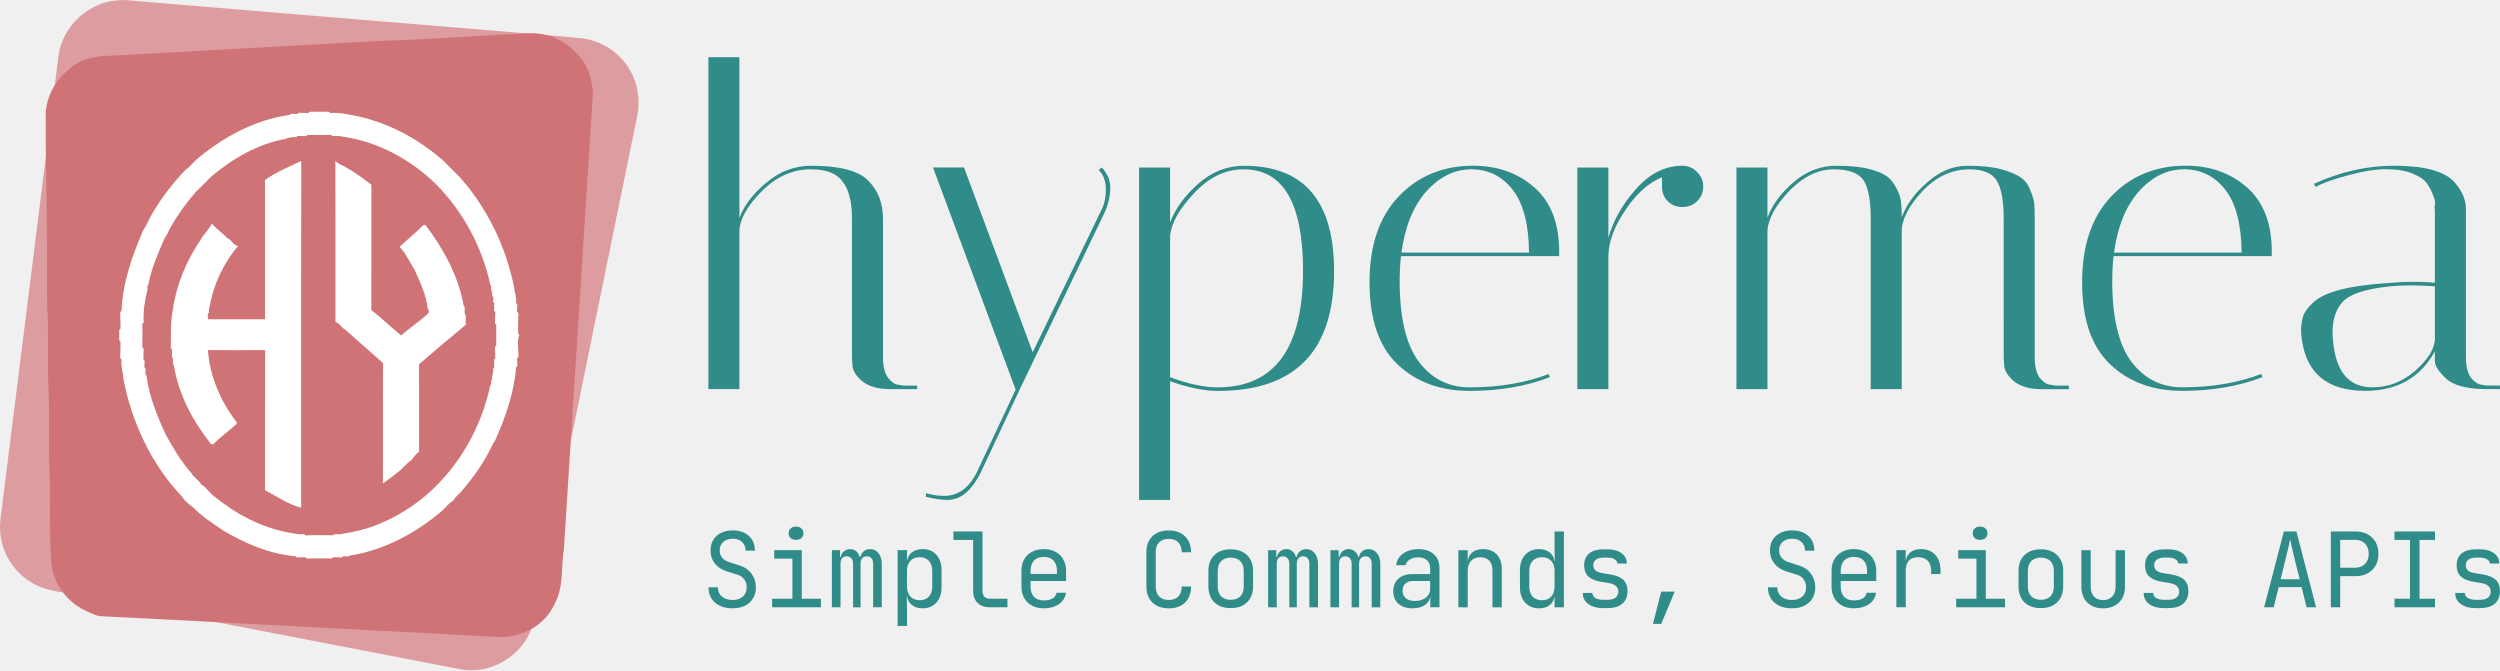
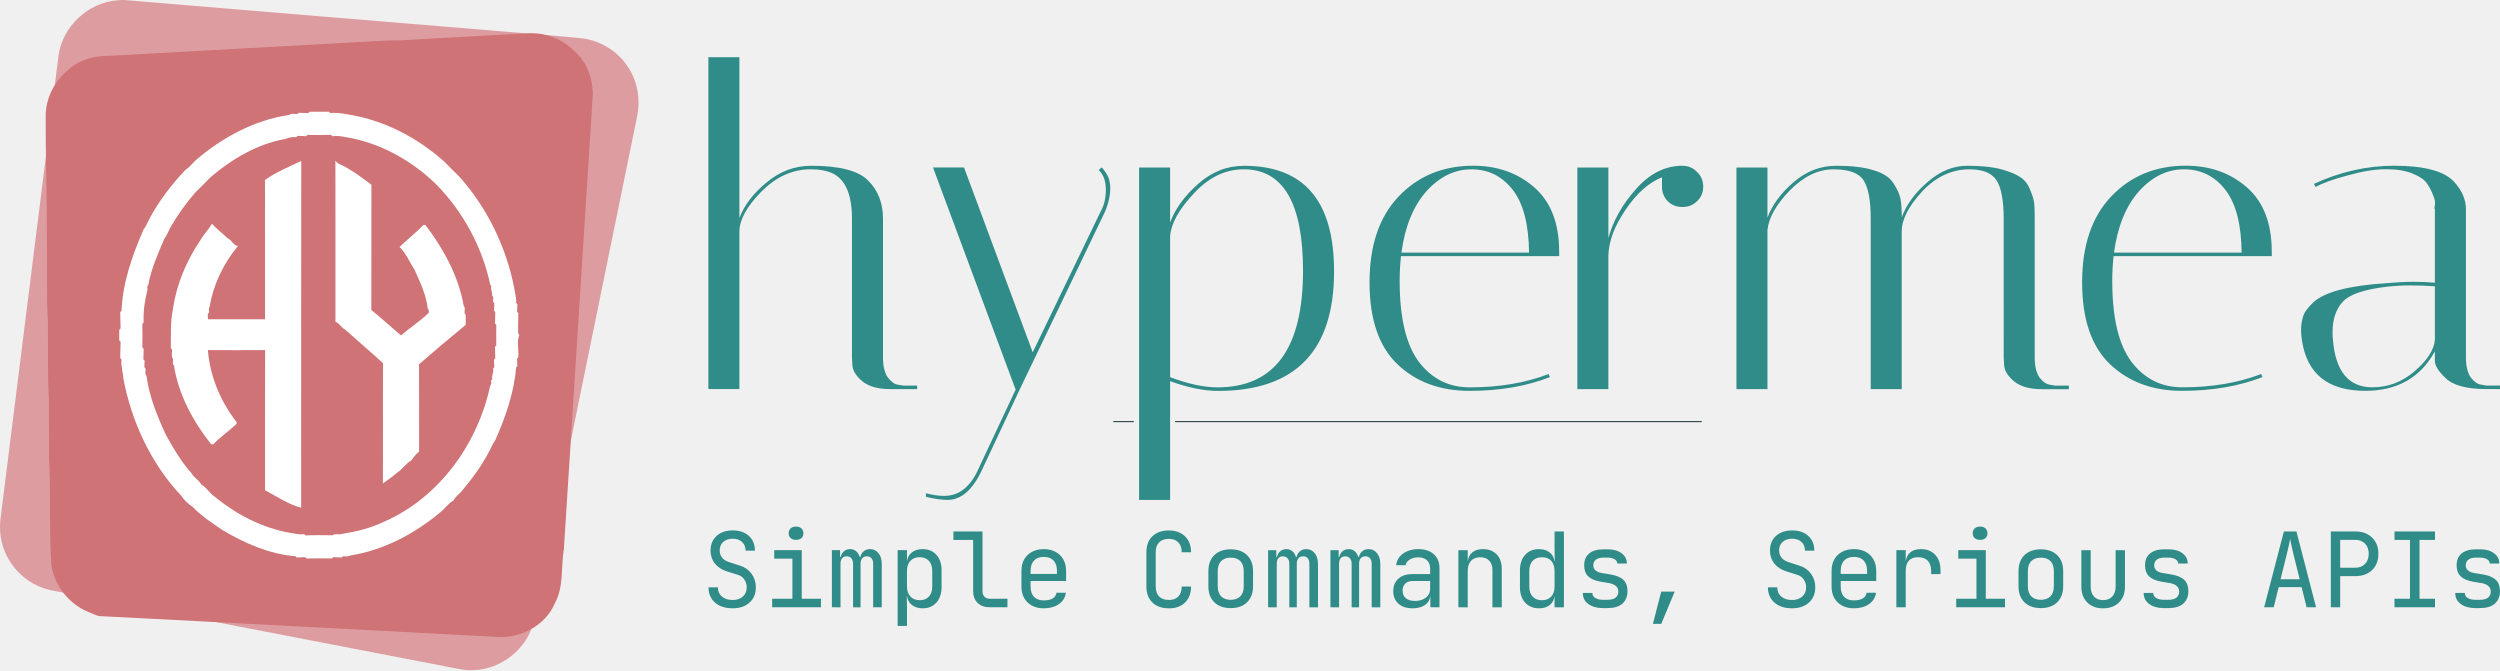
<svg xmlns="http://www.w3.org/2000/svg" width="127.375mm" height="34.149mm" viewBox="0 0 127.375 34.149" version="1.1" id="svg5" xml:space="preserve">
  <defs id="defs2">
    <rect x="185.749" y="246.069" width="384.902" height="116.811" id="rect1093" />
  </defs>
  <g id="layer1" transform="translate(-11.22464,-17.83493)">
-     <path d="m 191.295,257.078 q -0.494,0 -0.76,-0.217 -0.253,-0.217 -0.265,-0.434 l -0.012,-0.205 v -3.787 q 0,-0.953 -0.506,-1.218 -0.241,-0.121 -0.615,-0.121 -0.748,0 -1.351,0.615 -0.591,0.603 -0.591,1.085 v 4.281 h -0.844 v -9.032 h 0.844 v 4.378 q 0.193,-0.519 0.736,-0.965 0.543,-0.458 1.218,-0.458 1.17,0 1.556,0.41 0.398,0.398 0.398,1.037 v 3.775 q 0,0.35 0.133,0.543 0.145,0.181 0.277,0.193 l 0.145,0.024 h 0.374 v 0.097 z m 2.52,2.159 q -0.386,0.856 -0.953,0.856 -0.253,0 -0.591,-0.084 v -0.097 q 0.277,0.072 0.494,0.072 0.615,0 0.941,-0.748 l 1.013,-2.159 h -0.012 l -2.243,-6.03 h 0.844 l 1.869,5.029 1.845,-3.823 q 0.145,-0.253 0.145,-0.603 0,-0.35 -0.193,-0.531 l 0.072,-0.072 q 0.048,0.024 0.121,0.145 0.084,0.121 0.097,0.217 0.024,0.097 0.024,0.181 0,0.326 -0.145,0.663 l -2.315,4.824 z m 4.257,-8.188 h 0.844 v 1.495 q 0.205,-0.555 0.76,-1.049 0.555,-0.494 1.254,-0.494 2.448,0 2.448,2.87 0,3.256 -3.16,3.256 -0.567,0 -1.302,-0.265 v 3.232 h -0.844 z m 2.846,0.048 q -0.748,0 -1.351,0.651 -0.603,0.639 -0.651,1.158 v 3.847 q 0.736,0.277 1.29,0.277 2.327,0 2.327,-3.172 0,-2.762 -1.616,-2.762 z m 4.245,3.039 q 0,1.495 0.519,2.195 0.531,0.699 1.387,0.699 1.206,0 2.147,-0.362 l 0.036,0.084 q -0.965,0.374 -2.183,0.374 -1.206,0 -1.966,-0.724 -0.76,-0.724 -0.76,-2.231 0,-1.507 0.796,-2.34 0.796,-0.832 2.026,-0.832 0.989,0 1.664,0.591 0.675,0.591 0.675,1.749 0,0.06 0,0.121 h -4.305 q -0.036,0.326 -0.036,0.675 z m 3.521,-0.772 q -0.012,-1.158 -0.446,-1.712 -0.434,-0.555 -1.122,-0.555 -0.687,0 -1.23,0.603 -0.531,0.603 -0.675,1.664 z m 3.618,-1.797 v -0.253 q -0.543,0.217 -0.989,0.88 -0.446,0.651 -0.47,1.23 v 3.654 h -0.844 v -6.03 h 0.844 v 1.917 q 0.193,-0.699 0.736,-1.314 0.543,-0.627 1.23,-0.651 h 0.048 q 0.241,0 0.398,0.169 0.169,0.157 0.169,0.398 0,0.241 -0.169,0.398 -0.157,0.157 -0.398,0.157 -0.241,0 -0.398,-0.157 -0.157,-0.157 -0.157,-0.398 z m 9.298,0.868 q 0,-0.736 -0.193,-1.037 -0.193,-0.301 -0.736,-0.301 -0.724,0 -1.29,0.603 -0.555,0.603 -0.555,1.085 v 4.293 h -0.844 v -4.643 q 0,-0.736 -0.193,-1.037 -0.193,-0.301 -0.82,-0.301 -0.627,0 -1.194,0.579 -0.555,0.579 -0.603,1.073 v 4.329 h -0.844 v -6.03 h 0.844 v 1.363 q 0.193,-0.519 0.712,-0.965 0.519,-0.446 1.158,-0.446 0.639,0 1.013,0.121 0.386,0.109 0.543,0.35 0.157,0.241 0.193,0.422 0.036,0.181 0.036,0.506 0.193,-0.519 0.699,-0.953 0.506,-0.446 1.085,-0.446 0.579,0 0.929,0.097 0.35,0.097 0.519,0.217 0.181,0.121 0.265,0.35 0.097,0.229 0.109,0.374 0.012,0.145 0.012,0.41 v 3.775 q 0,0.35 0.133,0.543 0.145,0.181 0.289,0.193 l 0.133,0.024 h 0.374 v 0.097 h -0.736 q -0.494,0 -0.76,-0.217 -0.253,-0.217 -0.265,-0.434 l -0.012,-0.205 z m 2.955,1.7 q 0,1.495 0.519,2.195 0.531,0.699 1.387,0.699 1.206,0 2.147,-0.362 l 0.036,0.084 q -0.965,0.374 -2.183,0.374 -1.206,0 -1.966,-0.724 -0.76,-0.724 -0.76,-2.231 0,-1.507 0.796,-2.34 0.796,-0.832 2.026,-0.832 0.989,0 1.664,0.591 0.675,0.591 0.675,1.749 0,0.06 0,0.121 h -4.305 q -0.036,0.326 -0.036,0.675 z m 3.521,-0.772 q -0.012,-1.158 -0.446,-1.712 -0.434,-0.555 -1.122,-0.555 -0.687,0 -1.23,0.603 -0.531,0.603 -0.675,1.664 z m 6.657,3.714 q -0.82,0 -1.122,-0.314 -0.277,-0.265 -0.277,-0.458 v -0.253 q -0.591,1.073 -1.893,1.073 -1.519,0 -1.724,-1.375 -0.024,-0.145 -0.024,-0.289 0,-0.157 0.048,-0.338 0.048,-0.181 0.277,-0.398 0.458,-0.434 2.014,-0.531 0.386,-0.036 0.712,-0.036 0.326,0 0.591,0.024 v -2.002 q -0.024,-0.012 0,-0.109 0.024,-0.109 -0.048,-0.265 -0.06,-0.169 -0.169,-0.326 -0.109,-0.157 -0.386,-0.265 -0.277,-0.121 -0.724,-0.121 -0.446,0 -1.049,0.169 -0.591,0.157 -0.868,0.314 l -0.048,-0.084 q 1.073,-0.494 2.183,-0.494 1.242,0 1.64,0.446 0.314,0.35 0.314,0.736 v 4.04 q 0,0.35 0.133,0.543 0.145,0.181 0.289,0.193 l 0.133,0.024 h 0.374 v 0.097 z m -3.099,-0.048 q 0.639,0 1.146,-0.434 0.519,-0.446 0.555,-0.856 v -1.459 q -0.326,-0.024 -0.663,-0.024 -0.326,0 -0.651,0.036 -0.917,0.109 -1.194,0.41 -0.277,0.301 -0.277,0.832 0,0.097 0.012,0.217 0.109,1.278 1.073,1.278 z" id="text1091" style="font-size:12.059px;font-family:Italiana;-inkscape-font-specification:'Italiana, Normal';white-space:pre;fill:#308c88;stroke:#808080;stroke-width:0" transform="matrix(1.872234,0,0,1.872234,-301.5757,-443.6501)" aria-label="hypermea" />
-     <path d="m 48.55,48.828 q -0.561,0 -0.894,-0.291 -0.333,-0.291 -0.333,-0.778 h 0.476 q 0,0.291 0.206,0.471 0.206,0.175 0.545,0.175 0.328,0 0.524,-0.175 0.196,-0.18 0.196,-0.471 0,-0.228 -0.122,-0.397 -0.116,-0.175 -0.323,-0.238 l -0.572,-0.18 q -0.386,-0.122 -0.609,-0.402 -0.217,-0.28 -0.217,-0.651 0,-0.471 0.307,-0.751 0.312,-0.28 0.826,-0.28 0.513,0 0.82,0.28 0.307,0.28 0.307,0.751 h -0.476 q 0,-0.28 -0.18,-0.445 -0.175,-0.164 -0.471,-0.164 -0.302,0 -0.487,0.164 -0.18,0.164 -0.18,0.434 0,0.212 0.122,0.365 0.122,0.153 0.333,0.222 l 0.593,0.191 q 0.365,0.116 0.577,0.413 0.217,0.296 0.217,0.688 0,0.487 -0.323,0.778 -0.323,0.291 -0.863,0.291 z m 2.016,-0.053 v -0.434 h 1.032 v -2.043 h -0.926 v -0.434 h 1.402 v 2.477 h 0.979 v 0.434 z m 1.217,-3.434 q -0.175,0 -0.275,-0.09 -0.101,-0.09 -0.101,-0.243 0,-0.159 0.101,-0.249 0.101,-0.095 0.275,-0.095 0.175,0 0.275,0.095 0.101,0.09 0.101,0.249 0,0.153 -0.101,0.243 -0.101,0.09 -0.275,0.09 z m 1.826,3.434 v -2.91 h 0.418 v 0.349 h 0.032 q 0.037,-0.18 0.164,-0.291 0.132,-0.111 0.323,-0.111 0.175,0 0.302,0.111 0.127,0.106 0.18,0.291 h 0.032 q 0.037,-0.18 0.169,-0.291 0.132,-0.111 0.328,-0.111 0.265,0 0.429,0.212 0.164,0.206 0.164,0.54 v 2.212 h -0.439 v -2.217 q 0,-0.185 -0.085,-0.28 -0.079,-0.101 -0.233,-0.101 -0.153,0 -0.238,0.101 -0.085,0.095 -0.085,0.275 v 2.223 h -0.381 v -2.217 q 0,-0.185 -0.09,-0.28 -0.085,-0.101 -0.238,-0.101 -0.148,0 -0.233,0.101 -0.079,0.095 -0.079,0.275 v 2.223 z m 3.35,0.953 v -3.863 h 0.476 v 0.556 h 0.005 q 0.037,-0.286 0.249,-0.445 0.217,-0.164 0.545,-0.164 0.439,0 0.699,0.291 0.265,0.286 0.265,0.788 v 0.852 q 0,0.503 -0.265,0.794 -0.259,0.291 -0.699,0.291 -0.328,0 -0.54,-0.164 -0.212,-0.164 -0.254,-0.445 H 57.425 l 0.011,0.661 v 0.847 z m 1.117,-1.312 q 0.302,0 0.471,-0.18 0.175,-0.18 0.175,-0.519 v -0.794 q 0,-0.339 -0.175,-0.519 -0.169,-0.18 -0.471,-0.18 -0.291,0 -0.466,0.185 -0.175,0.185 -0.175,0.513 v 0.794 q 0,0.328 0.175,0.513 0.175,0.185 0.466,0.185 z m 3.577,0.36 q -0.386,0 -0.619,-0.222 -0.228,-0.228 -0.228,-0.598 V 45.346 h -1.005 v -0.434 h 1.482 v 3.043 q 0,0.18 0.101,0.286 0.101,0.101 0.27,0.101 h 0.9 v 0.434 z m 2.752,0.053 q -0.344,0 -0.603,-0.138 -0.254,-0.138 -0.397,-0.386 -0.138,-0.254 -0.138,-0.587 v -0.794 q 0,-0.339 0.138,-0.587 0.143,-0.249 0.397,-0.386 0.259,-0.138 0.603,-0.138 0.344,0 0.598,0.138 0.259,0.138 0.397,0.386 0.143,0.249 0.143,0.587 v 0.513 h -1.81 v 0.28 q 0,0.344 0.175,0.529 0.175,0.18 0.497,0.18 0.275,0 0.445,-0.095 0.169,-0.101 0.206,-0.296 h 0.476 q -0.048,0.365 -0.36,0.582 -0.307,0.212 -0.767,0.212 z m -0.672,-1.752 h 1.344 v -0.153 q 0,-0.344 -0.175,-0.529 -0.169,-0.185 -0.497,-0.185 -0.323,0 -0.497,0.185 -0.175,0.185 -0.175,0.529 z m 7.043,1.752 q -0.529,0 -0.836,-0.296 -0.307,-0.296 -0.307,-0.815 v -1.746 q 0,-0.519 0.307,-0.815 0.307,-0.296 0.836,-0.296 0.519,0 0.826,0.302 0.307,0.296 0.307,0.81 h -0.476 q 0,-0.328 -0.175,-0.503 -0.169,-0.18 -0.482,-0.18 -0.312,0 -0.492,0.175 -0.175,0.175 -0.175,0.503 v 1.752 q 0,0.328 0.175,0.508 0.18,0.175 0.492,0.175 0.312,0 0.482,-0.175 0.175,-0.18 0.175,-0.508 h 0.476 q 0,0.513 -0.307,0.815 -0.307,0.296 -0.826,0.296 z m 3.154,-0.011 q -0.529,0 -0.836,-0.296 -0.302,-0.302 -0.302,-0.815 v -0.773 q 0,-0.519 0.302,-0.815 0.307,-0.296 0.836,-0.296 0.529,0 0.831,0.296 0.307,0.296 0.307,0.81 v 0.778 q 0,0.513 -0.307,0.815 -0.302,0.296 -0.831,0.296 z m 0,-0.423 q 0.312,0 0.487,-0.175 0.175,-0.175 0.175,-0.513 v -0.773 q 0,-0.339 -0.175,-0.513 -0.175,-0.175 -0.487,-0.175 -0.307,0 -0.487,0.175 -0.175,0.175 -0.175,0.513 v 0.773 q 0,0.339 0.175,0.513 0.18,0.175 0.487,0.175 z m 1.905,0.381 v -2.91 h 0.418 v 0.349 h 0.032 q 0.037,-0.18 0.164,-0.291 0.132,-0.111 0.323,-0.111 0.175,0 0.302,0.111 0.127,0.106 0.18,0.291 h 0.032 q 0.037,-0.18 0.169,-0.291 0.132,-0.111 0.328,-0.111 0.265,0 0.429,0.212 0.164,0.206 0.164,0.54 v 2.212 h -0.439 v -2.217 q 0,-0.185 -0.085,-0.28 -0.079,-0.101 -0.233,-0.101 -0.153,0 -0.238,0.101 -0.085,0.095 -0.085,0.275 v 2.223 h -0.381 v -2.217 q 0,-0.185 -0.09,-0.28 -0.085,-0.101 -0.238,-0.101 -0.148,0 -0.233,0.101 -0.079,0.095 -0.079,0.275 v 2.223 z m 3.175,0 v -2.91 h 0.418 v 0.349 h 0.032 q 0.037,-0.18 0.164,-0.291 0.132,-0.111 0.323,-0.111 0.175,0 0.302,0.111 0.127,0.106 0.18,0.291 h 0.032 q 0.037,-0.18 0.169,-0.291 0.132,-0.111 0.328,-0.111 0.265,0 0.429,0.212 0.164,0.206 0.164,0.54 v 2.212 h -0.439 v -2.217 q 0,-0.185 -0.085,-0.28 -0.079,-0.101 -0.233,-0.101 -0.153,0 -0.238,0.101 -0.085,0.095 -0.085,0.275 v 2.223 h -0.381 v -2.217 q 0,-0.185 -0.09,-0.28 -0.085,-0.101 -0.238,-0.101 -0.148,0 -0.233,0.101 -0.079,0.095 -0.079,0.275 v 2.223 z m 4.191,0.053 q -0.46,0 -0.725,-0.233 -0.265,-0.238 -0.265,-0.64 0,-0.407 0.265,-0.64 0.265,-0.233 0.714,-0.233 h 0.9 v -0.291 q 0,-0.265 -0.164,-0.413 -0.159,-0.148 -0.445,-0.148 -0.254,0 -0.429,0.111 -0.175,0.111 -0.217,0.291 h -0.476 q 0.026,-0.243 0.175,-0.429 0.153,-0.185 0.397,-0.286 0.249,-0.106 0.55,-0.106 0.503,0 0.794,0.259 0.291,0.259 0.291,0.704 v 2 h -0.466 v -0.556 h -0.005 q -0.032,0.28 -0.275,0.445 -0.238,0.164 -0.619,0.164 z m 0.116,-0.376 q 0.339,0 0.556,-0.169 0.217,-0.169 0.217,-0.434 v -0.413 h -0.889 q -0.238,0 -0.376,0.132 -0.138,0.132 -0.138,0.36 0,0.243 0.164,0.386 0.169,0.138 0.466,0.138 z m 2.212,0.323 v -2.91 h 0.476 v 0.556 h 0.005 q 0.037,-0.291 0.238,-0.45 0.201,-0.159 0.534,-0.159 0.439,0 0.699,0.27 0.259,0.27 0.259,0.736 v 1.958 h -0.476 v -1.905 q 0,-0.312 -0.169,-0.476 -0.164,-0.169 -0.45,-0.169 -0.296,0 -0.471,0.18 -0.169,0.18 -0.169,0.519 v 1.852 z m 4.106,0.053 q -0.434,0 -0.704,-0.291 -0.265,-0.291 -0.265,-0.788 v -0.852 q 0,-0.503 0.265,-0.794 0.265,-0.291 0.704,-0.291 0.328,0 0.54,0.164 0.212,0.164 0.249,0.445 h 0.016 l -0.011,-0.661 v -0.847 h 0.476 v 3.863 h -0.476 v -0.556 h -0.005 q -0.037,0.286 -0.249,0.45 -0.212,0.159 -0.54,0.159 z m 0.159,-0.413 q 0.296,0 0.466,-0.185 0.169,-0.185 0.169,-0.513 v -0.794 q 0,-0.328 -0.169,-0.513 -0.169,-0.185 -0.466,-0.185 -0.302,0 -0.476,0.18 -0.175,0.18 -0.175,0.519 v 0.794 q 0,0.339 0.175,0.519 0.175,0.18 0.476,0.18 z m 3.096,0.402 q -0.45,0 -0.736,-0.206 -0.286,-0.206 -0.286,-0.566 h 0.487 q 0,0.164 0.153,0.259 0.159,0.09 0.392,0.09 h 0.222 q 0.28,0 0.418,-0.111 0.138,-0.116 0.138,-0.307 0,-0.185 -0.132,-0.291 -0.127,-0.111 -0.37,-0.148 l -0.392,-0.064 q -0.434,-0.074 -0.64,-0.275 -0.206,-0.201 -0.206,-0.556 0,-0.397 0.254,-0.609 0.259,-0.212 0.741,-0.212 h 0.201 q 0.445,0 0.709,0.201 0.27,0.196 0.27,0.524 h -0.487 q 0,-0.138 -0.138,-0.217 -0.132,-0.085 -0.365,-0.085 h -0.201 q -0.249,0 -0.386,0.106 -0.132,0.101 -0.132,0.291 0,0.318 0.45,0.392 l 0.392,0.064 q 0.471,0.074 0.683,0.275 0.217,0.201 0.217,0.582 0,0.402 -0.259,0.635 -0.254,0.228 -0.773,0.228 z m 2.551,0.804 0.423,-1.646 h 0.688 l -0.688,1.646 z m 7.086,-0.794 q -0.561,0 -0.894,-0.291 -0.333,-0.291 -0.333,-0.778 h 0.476 q 0,0.291 0.206,0.471 0.206,0.175 0.545,0.175 0.328,0 0.524,-0.175 0.196,-0.18 0.196,-0.471 0,-0.228 -0.122,-0.397 -0.116,-0.175 -0.323,-0.238 l -0.572,-0.18 q -0.386,-0.122 -0.609,-0.402 -0.217,-0.28 -0.217,-0.651 0,-0.471 0.307,-0.751 0.312,-0.28 0.826,-0.28 0.513,0 0.82,0.28 0.307,0.28 0.307,0.751 h -0.476 q 0,-0.28 -0.18,-0.445 -0.175,-0.164 -0.471,-0.164 -0.302,0 -0.487,0.164 -0.18,0.164 -0.18,0.434 0,0.212 0.122,0.365 0.122,0.153 0.333,0.222 l 0.593,0.191 q 0.365,0.116 0.577,0.413 0.217,0.296 0.217,0.688 0,0.487 -0.323,0.778 -0.323,0.291 -0.863,0.291 z m 3.154,0 q -0.344,0 -0.603,-0.138 -0.254,-0.138 -0.397,-0.386 -0.138,-0.254 -0.138,-0.587 v -0.794 q 0,-0.339 0.138,-0.587 0.143,-0.249 0.397,-0.386 0.259,-0.138 0.603,-0.138 0.344,0 0.598,0.138 0.259,0.138 0.397,0.386 0.143,0.249 0.143,0.587 v 0.513 h -1.81 v 0.28 q 0,0.344 0.175,0.529 0.175,0.18 0.497,0.18 0.275,0 0.445,-0.095 0.169,-0.101 0.206,-0.296 h 0.476 q -0.048,0.365 -0.36,0.582 -0.307,0.212 -0.767,0.212 z m -0.672,-1.752 h 1.344 v -0.153 q 0,-0.344 -0.175,-0.529 -0.169,-0.185 -0.497,-0.185 -0.323,0 -0.497,0.185 -0.175,0.185 -0.175,0.529 z m 2.836,1.699 v -2.91 h 0.476 v 0.556 h 0.005 q 0.037,-0.291 0.238,-0.45 0.201,-0.159 0.534,-0.159 0.455,0 0.725,0.291 0.27,0.286 0.27,0.778 v 0.201 h -0.476 v -0.159 q 0,-0.333 -0.169,-0.513 -0.169,-0.185 -0.492,-0.185 -0.635,0 -0.635,0.699 v 1.852 z m 3.048,0 v -0.434 h 1.032 v -2.043 h -0.926 v -0.434 h 1.402 v 2.477 h 0.979 v 0.434 z m 1.217,-3.434 q -0.175,0 -0.275,-0.09 -0.101,-0.09 -0.101,-0.243 0,-0.159 0.101,-0.249 0.101,-0.095 0.275,-0.095 0.175,0 0.275,0.095 0.101,0.09 0.101,0.249 0,0.153 -0.101,0.243 -0.101,0.09 -0.275,0.09 z m 3.096,3.477 q -0.529,0 -0.836,-0.296 -0.302,-0.302 -0.302,-0.815 v -0.773 q 0,-0.519 0.302,-0.815 0.307,-0.296 0.836,-0.296 0.529,0 0.831,0.296 0.307,0.296 0.307,0.81 v 0.778 q 0,0.513 -0.307,0.815 -0.302,0.296 -0.831,0.296 z m 0,-0.423 q 0.312,0 0.487,-0.175 0.175,-0.175 0.175,-0.513 v -0.773 q 0,-0.339 -0.175,-0.513 -0.175,-0.175 -0.487,-0.175 -0.307,0 -0.487,0.175 -0.175,0.175 -0.175,0.513 v 0.773 q 0,0.339 0.175,0.513 0.18,0.175 0.487,0.175 z m 3.17,0.434 q -0.503,0 -0.804,-0.296 -0.302,-0.302 -0.302,-0.815 v -1.852 h 0.476 v 1.852 q 0,0.328 0.169,0.513 0.169,0.18 0.46,0.18 0.296,0 0.466,-0.18 0.175,-0.185 0.175,-0.513 v -1.852 h 0.476 v 1.852 q 0,0.513 -0.307,0.815 -0.307,0.296 -0.81,0.296 z m 3.09,-0.011 q -0.45,0 -0.736,-0.206 -0.286,-0.206 -0.286,-0.566 h 0.487 q 0,0.164 0.153,0.259 0.159,0.09 0.392,0.09 h 0.222 q 0.28,0 0.418,-0.111 0.138,-0.116 0.138,-0.307 0,-0.185 -0.132,-0.291 -0.127,-0.111 -0.37,-0.148 l -0.392,-0.064 q -0.434,-0.074 -0.64,-0.275 -0.206,-0.201 -0.206,-0.556 0,-0.397 0.254,-0.609 0.259,-0.212 0.741,-0.212 h 0.201 q 0.445,0 0.709,0.201 0.27,0.196 0.27,0.524 h -0.487 q 0,-0.138 -0.138,-0.217 -0.132,-0.085 -0.365,-0.085 h -0.201 q -0.249,0 -0.386,0.106 -0.132,0.101 -0.132,0.291 0,0.318 0.45,0.392 l 0.392,0.064 q 0.471,0.074 0.683,0.275 0.217,0.201 0.217,0.582 0,0.402 -0.259,0.635 -0.254,0.228 -0.773,0.228 z m 5.117,-0.042 1.005,-3.863 h 0.64 l 1,3.863 h -0.482 l -0.254,-1.027 h -1.169 l -0.254,1.027 z m 0.836,-1.429 h 0.974 l -0.296,-1.191 q -0.085,-0.339 -0.132,-0.566 -0.048,-0.228 -0.058,-0.296 -0.011,0.069 -0.058,0.296 -0.048,0.228 -0.132,0.561 z m 2.561,1.429 v -3.863 h 1.244 q 0.54,0 0.857,0.312 0.323,0.307 0.323,0.826 0,0.519 -0.323,0.831 -0.318,0.307 -0.857,0.307 h -0.767 v 1.588 z m 0.476,-2.016 h 0.767 q 0.312,0 0.497,-0.191 0.191,-0.196 0.191,-0.519 0,-0.328 -0.191,-0.519 -0.185,-0.191 -0.497,-0.191 h -0.767 z m 2.768,2.016 v -0.434 h 0.788 V 45.346 h -0.788 v -0.434 h 2.064 V 45.346 h -0.788 v 2.995 h 0.788 v 0.434 z m 4.117,0.042 q -0.45,0 -0.736,-0.206 -0.286,-0.206 -0.286,-0.566 h 0.487 q 0,0.164 0.153,0.259 0.159,0.09 0.392,0.09 h 0.222 q 0.28,0 0.418,-0.111 0.138,-0.116 0.138,-0.307 0,-0.185 -0.132,-0.291 -0.127,-0.111 -0.37,-0.148 l -0.392,-0.064 q -0.434,-0.074 -0.64,-0.275 -0.206,-0.201 -0.206,-0.556 0,-0.397 0.254,-0.609 0.259,-0.212 0.741,-0.212 h 0.201 q 0.445,0 0.709,0.201 0.27,0.196 0.27,0.524 h -0.487 q 0,-0.138 -0.138,-0.217 -0.132,-0.085 -0.365,-0.085 h -0.201 q -0.249,0 -0.386,0.106 -0.132,0.101 -0.132,0.291 0,0.318 0.45,0.392 l 0.392,0.064 q 0.471,0.074 0.683,0.275 0.217,0.201 0.217,0.582 0,0.402 -0.259,0.635 -0.254,0.228 -0.773,0.228 z" id="text419" style="font-size:5.292px;font-family:'JetBrains Mono';-inkscape-font-specification:'JetBrains Mono, Normal';fill:#308c88;stroke:#808080;stroke-width:0" aria-label="Simple Commands, Serious APIs" />
+     <path d="m 48.55,48.828 q -0.561,0 -0.894,-0.291 -0.333,-0.291 -0.333,-0.778 h 0.476 q 0,0.291 0.206,0.471 0.206,0.175 0.545,0.175 0.328,0 0.524,-0.175 0.196,-0.18 0.196,-0.471 0,-0.228 -0.122,-0.397 -0.116,-0.175 -0.323,-0.238 l -0.572,-0.18 q -0.386,-0.122 -0.609,-0.402 -0.217,-0.28 -0.217,-0.651 0,-0.471 0.307,-0.751 0.312,-0.28 0.826,-0.28 0.513,0 0.82,0.28 0.307,0.28 0.307,0.751 h -0.476 q 0,-0.28 -0.18,-0.445 -0.175,-0.164 -0.471,-0.164 -0.302,0 -0.487,0.164 -0.18,0.164 -0.18,0.434 0,0.212 0.122,0.365 0.122,0.153 0.333,0.222 l 0.593,0.191 q 0.365,0.116 0.577,0.413 0.217,0.296 0.217,0.688 0,0.487 -0.323,0.778 -0.323,0.291 -0.863,0.291 z m 2.016,-0.053 v -0.434 h 1.032 v -2.043 h -0.926 v -0.434 h 1.402 v 2.477 h 0.979 v 0.434 z m 1.217,-3.434 q -0.175,0 -0.275,-0.09 -0.101,-0.09 -0.101,-0.243 0,-0.159 0.101,-0.249 0.101,-0.095 0.275,-0.095 0.175,0 0.275,0.095 0.101,0.09 0.101,0.249 0,0.153 -0.101,0.243 -0.101,0.09 -0.275,0.09 z m 1.826,3.434 v -2.91 h 0.418 v 0.349 h 0.032 q 0.037,-0.18 0.164,-0.291 0.132,-0.111 0.323,-0.111 0.175,0 0.302,0.111 0.127,0.106 0.18,0.291 h 0.032 q 0.037,-0.18 0.169,-0.291 0.132,-0.111 0.328,-0.111 0.265,0 0.429,0.212 0.164,0.206 0.164,0.54 v 2.212 h -0.439 v -2.217 q 0,-0.185 -0.085,-0.28 -0.079,-0.101 -0.233,-0.101 -0.153,0 -0.238,0.101 -0.085,0.095 -0.085,0.275 v 2.223 h -0.381 v -2.217 q 0,-0.185 -0.09,-0.28 -0.085,-0.101 -0.238,-0.101 -0.148,0 -0.233,0.101 -0.079,0.095 -0.079,0.275 v 2.223 z m 3.35,0.953 v -3.863 h 0.476 v 0.556 h 0.005 q 0.037,-0.286 0.249,-0.445 0.217,-0.164 0.545,-0.164 0.439,0 0.699,0.291 0.265,0.286 0.265,0.788 v 0.852 q 0,0.503 -0.265,0.794 -0.259,0.291 -0.699,0.291 -0.328,0 -0.54,-0.164 -0.212,-0.164 -0.254,-0.445 H 57.425 l 0.011,0.661 v 0.847 z m 1.117,-1.312 q 0.302,0 0.471,-0.18 0.175,-0.18 0.175,-0.519 v -0.794 q 0,-0.339 -0.175,-0.519 -0.169,-0.18 -0.471,-0.18 -0.291,0 -0.466,0.185 -0.175,0.185 -0.175,0.513 v 0.794 q 0,0.328 0.175,0.513 0.175,0.185 0.466,0.185 z m 3.577,0.36 q -0.386,0 -0.619,-0.222 -0.228,-0.228 -0.228,-0.598 V 45.346 h -1.005 v -0.434 h 1.482 v 3.043 q 0,0.18 0.101,0.286 0.101,0.101 0.27,0.101 h 0.9 v 0.434 z m 2.752,0.053 q -0.344,0 -0.603,-0.138 -0.254,-0.138 -0.397,-0.386 -0.138,-0.254 -0.138,-0.587 v -0.794 q 0,-0.339 0.138,-0.587 0.143,-0.249 0.397,-0.386 0.259,-0.138 0.603,-0.138 0.344,0 0.598,0.138 0.259,0.138 0.397,0.386 0.143,0.249 0.143,0.587 v 0.513 h -1.81 v 0.28 q 0,0.344 0.175,0.529 0.175,0.18 0.497,0.18 0.275,0 0.445,-0.095 0.169,-0.101 0.206,-0.296 h 0.476 q -0.048,0.365 -0.36,0.582 -0.307,0.212 -0.767,0.212 z m -0.672,-1.752 h 1.344 v -0.153 q 0,-0.344 -0.175,-0.529 -0.169,-0.185 -0.497,-0.185 -0.323,0 -0.497,0.185 -0.175,0.185 -0.175,0.529 z m 7.043,1.752 q -0.529,0 -0.836,-0.296 -0.307,-0.296 -0.307,-0.815 v -1.746 q 0,-0.519 0.307,-0.815 0.307,-0.296 0.836,-0.296 0.519,0 0.826,0.302 0.307,0.296 0.307,0.81 h -0.476 q 0,-0.328 -0.175,-0.503 -0.169,-0.18 -0.482,-0.18 -0.312,0 -0.492,0.175 -0.175,0.175 -0.175,0.503 v 1.752 q 0,0.328 0.175,0.508 0.18,0.175 0.492,0.175 0.312,0 0.482,-0.175 0.175,-0.18 0.175,-0.508 h 0.476 q 0,0.513 -0.307,0.815 -0.307,0.296 -0.826,0.296 z m 3.154,-0.011 q -0.529,0 -0.836,-0.296 -0.302,-0.302 -0.302,-0.815 v -0.773 q 0,-0.519 0.302,-0.815 0.307,-0.296 0.836,-0.296 0.529,0 0.831,0.296 0.307,0.296 0.307,0.81 v 0.778 q 0,0.513 -0.307,0.815 -0.302,0.296 -0.831,0.296 z m 0,-0.423 q 0.312,0 0.487,-0.175 0.175,-0.175 0.175,-0.513 v -0.773 q 0,-0.339 -0.175,-0.513 -0.175,-0.175 -0.487,-0.175 -0.307,0 -0.487,0.175 -0.175,0.175 -0.175,0.513 v 0.773 q 0,0.339 0.175,0.513 0.18,0.175 0.487,0.175 z m 1.905,0.381 v -2.91 h 0.418 v 0.349 h 0.032 q 0.037,-0.18 0.164,-0.291 0.132,-0.111 0.323,-0.111 0.175,0 0.302,0.111 0.127,0.106 0.18,0.291 h 0.032 q 0.037,-0.18 0.169,-0.291 0.132,-0.111 0.328,-0.111 0.265,0 0.429,0.212 0.164,0.206 0.164,0.54 v 2.212 h -0.439 v -2.217 q 0,-0.185 -0.085,-0.28 -0.079,-0.101 -0.233,-0.101 -0.153,0 -0.238,0.101 -0.085,0.095 -0.085,0.275 v 2.223 h -0.381 v -2.217 q 0,-0.185 -0.09,-0.28 -0.085,-0.101 -0.238,-0.101 -0.148,0 -0.233,0.101 -0.079,0.095 -0.079,0.275 v 2.223 z m 3.175,0 v -2.91 h 0.418 v 0.349 h 0.032 q 0.037,-0.18 0.164,-0.291 0.132,-0.111 0.323,-0.111 0.175,0 0.302,0.111 0.127,0.106 0.18,0.291 h 0.032 q 0.037,-0.18 0.169,-0.291 0.132,-0.111 0.328,-0.111 0.265,0 0.429,0.212 0.164,0.206 0.164,0.54 v 2.212 h -0.439 v -2.217 q 0,-0.185 -0.085,-0.28 -0.079,-0.101 -0.233,-0.101 -0.153,0 -0.238,0.101 -0.085,0.095 -0.085,0.275 v 2.223 h -0.381 v -2.217 q 0,-0.185 -0.09,-0.28 -0.085,-0.101 -0.238,-0.101 -0.148,0 -0.233,0.101 -0.079,0.095 -0.079,0.275 v 2.223 z m 4.191,0.053 q -0.46,0 -0.725,-0.233 -0.265,-0.238 -0.265,-0.64 0,-0.407 0.265,-0.64 0.265,-0.233 0.714,-0.233 h 0.9 v -0.291 q 0,-0.265 -0.164,-0.413 -0.159,-0.148 -0.445,-0.148 -0.254,0 -0.429,0.111 -0.175,0.111 -0.217,0.291 h -0.476 q 0.026,-0.243 0.175,-0.429 0.153,-0.185 0.397,-0.286 0.249,-0.106 0.55,-0.106 0.503,0 0.794,0.259 0.291,0.259 0.291,0.704 v 2 h -0.466 v -0.556 h -0.005 q -0.032,0.28 -0.275,0.445 -0.238,0.164 -0.619,0.164 z m 0.116,-0.376 q 0.339,0 0.556,-0.169 0.217,-0.169 0.217,-0.434 v -0.413 h -0.889 q -0.238,0 -0.376,0.132 -0.138,0.132 -0.138,0.36 0,0.243 0.164,0.386 0.169,0.138 0.466,0.138 z m 2.212,0.323 v -2.91 h 0.476 v 0.556 h 0.005 q 0.037,-0.291 0.238,-0.45 0.201,-0.159 0.534,-0.159 0.439,0 0.699,0.27 0.259,0.27 0.259,0.736 v 1.958 h -0.476 v -1.905 q 0,-0.312 -0.169,-0.476 -0.164,-0.169 -0.45,-0.169 -0.296,0 -0.471,0.18 -0.169,0.18 -0.169,0.519 v 1.852 z m 4.106,0.053 q -0.434,0 -0.704,-0.291 -0.265,-0.291 -0.265,-0.788 v -0.852 q 0,-0.503 0.265,-0.794 0.265,-0.291 0.704,-0.291 0.328,0 0.54,0.164 0.212,0.164 0.249,0.445 h 0.016 l -0.011,-0.661 v -0.847 h 0.476 v 3.863 h -0.476 v -0.556 h -0.005 q -0.037,0.286 -0.249,0.45 -0.212,0.159 -0.54,0.159 z m 0.159,-0.413 q 0.296,0 0.466,-0.185 0.169,-0.185 0.169,-0.513 v -0.794 q 0,-0.328 -0.169,-0.513 -0.169,-0.185 -0.466,-0.185 -0.302,0 -0.476,0.18 -0.175,0.18 -0.175,0.519 v 0.794 q 0,0.339 0.175,0.519 0.175,0.18 0.476,0.18 z m 3.096,0.402 q -0.45,0 -0.736,-0.206 -0.286,-0.206 -0.286,-0.566 h 0.487 q 0,0.164 0.153,0.259 0.159,0.09 0.392,0.09 h 0.222 q 0.28,0 0.418,-0.111 0.138,-0.116 0.138,-0.307 0,-0.185 -0.132,-0.291 -0.127,-0.111 -0.37,-0.148 l -0.392,-0.064 q -0.434,-0.074 -0.64,-0.275 -0.206,-0.201 -0.206,-0.556 0,-0.397 0.254,-0.609 0.259,-0.212 0.741,-0.212 h 0.201 q 0.445,0 0.709,0.201 0.27,0.196 0.27,0.524 h -0.487 q 0,-0.138 -0.138,-0.217 -0.132,-0.085 -0.365,-0.085 h -0.201 q -0.249,0 -0.386,0.106 -0.132,0.101 -0.132,0.291 0,0.318 0.45,0.392 l 0.392,0.064 q 0.471,0.074 0.683,0.275 0.217,0.201 0.217,0.582 0,0.402 -0.259,0.635 -0.254,0.228 -0.773,0.228 z m 2.551,0.804 0.423,-1.646 h 0.688 l -0.688,1.646 z m 7.086,-0.794 q -0.561,0 -0.894,-0.291 -0.333,-0.291 -0.333,-0.778 h 0.476 q 0,0.291 0.206,0.471 0.206,0.175 0.545,0.175 0.328,0 0.524,-0.175 0.196,-0.18 0.196,-0.471 0,-0.228 -0.122,-0.397 -0.116,-0.175 -0.323,-0.238 l -0.572,-0.18 q -0.386,-0.122 -0.609,-0.402 -0.217,-0.28 -0.217,-0.651 0,-0.471 0.307,-0.751 0.312,-0.28 0.826,-0.28 0.513,0 0.82,0.28 0.307,0.28 0.307,0.751 h -0.476 q 0,-0.28 -0.18,-0.445 -0.175,-0.164 -0.471,-0.164 -0.302,0 -0.487,0.164 -0.18,0.164 -0.18,0.434 0,0.212 0.122,0.365 0.122,0.153 0.333,0.222 l 0.593,0.191 q 0.365,0.116 0.577,0.413 0.217,0.296 0.217,0.688 0,0.487 -0.323,0.778 -0.323,0.291 -0.863,0.291 z m 3.154,0 q -0.344,0 -0.603,-0.138 -0.254,-0.138 -0.397,-0.386 -0.138,-0.254 -0.138,-0.587 v -0.794 q 0,-0.339 0.138,-0.587 0.143,-0.249 0.397,-0.386 0.259,-0.138 0.603,-0.138 0.344,0 0.598,0.138 0.259,0.138 0.397,0.386 0.143,0.249 0.143,0.587 v 0.513 h -1.81 v 0.28 q 0,0.344 0.175,0.529 0.175,0.18 0.497,0.18 0.275,0 0.445,-0.095 0.169,-0.101 0.206,-0.296 h 0.476 q -0.048,0.365 -0.36,0.582 -0.307,0.212 -0.767,0.212 z m -0.672,-1.752 h 1.344 v -0.153 q 0,-0.344 -0.175,-0.529 -0.169,-0.185 -0.497,-0.185 -0.323,0 -0.497,0.185 -0.175,0.185 -0.175,0.529 z m 2.836,1.699 v -2.91 h 0.476 v 0.556 h 0.005 q 0.037,-0.291 0.238,-0.45 0.201,-0.159 0.534,-0.159 0.455,0 0.725,0.291 0.27,0.286 0.27,0.778 v 0.201 h -0.476 v -0.159 q 0,-0.333 -0.169,-0.513 -0.169,-0.185 -0.492,-0.185 -0.635,0 -0.635,0.699 v 1.852 z m 3.048,0 v -0.434 h 1.032 v -2.043 h -0.926 v -0.434 h 1.402 v 2.477 h 0.979 v 0.434 z m 1.217,-3.434 q -0.175,0 -0.275,-0.09 -0.101,-0.09 -0.101,-0.243 0,-0.159 0.101,-0.249 0.101,-0.095 0.275,-0.095 0.175,0 0.275,0.095 0.101,0.09 0.101,0.249 0,0.153 -0.101,0.243 -0.101,0.09 -0.275,0.09 z m 3.096,3.477 q -0.529,0 -0.836,-0.296 -0.302,-0.302 -0.302,-0.815 v -0.773 q 0,-0.519 0.302,-0.815 0.307,-0.296 0.836,-0.296 0.529,0 0.831,0.296 0.307,0.296 0.307,0.81 v 0.778 q 0,0.513 -0.307,0.815 -0.302,0.296 -0.831,0.296 z m 0,-0.423 q 0.312,0 0.487,-0.175 0.175,-0.175 0.175,-0.513 v -0.773 q 0,-0.339 -0.175,-0.513 -0.175,-0.175 -0.487,-0.175 -0.307,0 -0.487,0.175 -0.175,0.175 -0.175,0.513 v 0.773 q 0,0.339 0.175,0.513 0.18,0.175 0.487,0.175 z m 3.17,0.434 q -0.503,0 -0.804,-0.296 -0.302,-0.302 -0.302,-0.815 v -1.852 h 0.476 v 1.852 q 0,0.328 0.169,0.513 0.169,0.18 0.46,0.18 0.296,0 0.466,-0.18 0.175,-0.185 0.175,-0.513 v -1.852 h 0.476 v 1.852 q 0,0.513 -0.307,0.815 -0.307,0.296 -0.81,0.296 z m 3.09,-0.011 q -0.45,0 -0.736,-0.206 -0.286,-0.206 -0.286,-0.566 h 0.487 q 0,0.164 0.153,0.259 0.159,0.09 0.392,0.09 h 0.222 q 0.28,0 0.418,-0.111 0.138,-0.116 0.138,-0.307 0,-0.185 -0.132,-0.291 -0.127,-0.111 -0.37,-0.148 l -0.392,-0.064 q -0.434,-0.074 -0.64,-0.275 -0.206,-0.201 -0.206,-0.556 0,-0.397 0.254,-0.609 0.259,-0.212 0.741,-0.212 h 0.201 q 0.445,0 0.709,0.201 0.27,0.196 0.27,0.524 h -0.487 q 0,-0.138 -0.138,-0.217 -0.132,-0.085 -0.365,-0.085 h -0.201 q -0.249,0 -0.386,0.106 -0.132,0.101 -0.132,0.291 0,0.318 0.45,0.392 l 0.392,0.064 q 0.471,0.074 0.683,0.275 0.217,0.201 0.217,0.582 0,0.402 -0.259,0.635 -0.254,0.228 -0.773,0.228 z m 5.117,-0.042 1.005,-3.863 h 0.64 l 1,3.863 h -0.482 l -0.254,-1.027 h -1.169 l -0.254,1.027 z m 0.836,-1.429 h 0.974 l -0.296,-1.191 q -0.085,-0.339 -0.132,-0.566 -0.048,-0.228 -0.058,-0.296 -0.011,0.069 -0.058,0.296 -0.048,0.228 -0.132,0.561 z m 2.561,1.429 v -3.863 h 1.244 q 0.54,0 0.857,0.312 0.323,0.307 0.323,0.826 0,0.519 -0.323,0.831 -0.318,0.307 -0.857,0.307 h -0.767 v 1.588 z m 0.476,-2.016 h 0.767 q 0.312,0 0.497,-0.191 0.191,-0.196 0.191,-0.519 0,-0.328 -0.191,-0.519 -0.185,-0.191 -0.497,-0.191 h -0.767 z m 2.768,2.016 v -0.434 h 0.788 V 45.346 h -0.788 v -0.434 h 2.064 V 45.346 h -0.788 v 2.995 h 0.788 v 0.434 z m 4.117,0.042 q -0.45,0 -0.736,-0.206 -0.286,-0.206 -0.286,-0.566 h 0.487 q 0,0.164 0.153,0.259 0.159,0.09 0.392,0.09 h 0.222 q 0.28,0 0.418,-0.111 0.138,-0.116 0.138,-0.307 0,-0.185 -0.132,-0.291 -0.127,-0.111 -0.37,-0.148 l -0.392,-0.064 q -0.434,-0.074 -0.64,-0.275 -0.206,-0.201 -0.206,-0.556 0,-0.397 0.254,-0.609 0.259,-0.212 0.741,-0.212 h 0.201 q 0.445,0 0.709,0.201 0.27,0.196 0.27,0.524 h -0.487 q 0,-0.138 -0.138,-0.217 -0.132,-0.085 -0.365,-0.085 h -0.201 q -0.249,0 -0.386,0.106 -0.132,0.101 -0.132,0.291 0,0.318 0.45,0.392 l 0.392,0.064 q 0.471,0.074 0.683,0.275 0.217,0.201 0.217,0.582 0,0.402 -0.259,0.635 -0.254,0.228 -0.773,0.228 z" id="text419" style="font-size:5.292px;font-family:'JetBrains Mono';-inkscape-font-specification:'JetBrains Mono, Normal';fill:#308c88;stroke:#102e2d;stroke-width:0;stroke-opacity:1" aria-label="Simple Commands, Serious APIs" />
    <g id="layer1-2" transform="matrix(0.4953244,0,0,0.4953244,-10.3006,-2.622804)">
      <g id="g145" transform="matrix(0.101973,0,0,0.101973,42.90972,40.99535)">
        <g id="#ffffffff" />
        <g id="#dd9da0ff">
          <path fill="#dd9da0" opacity="1" d="m 123.36,3.37 c 3.22,-0.4 6.48,-0.5 9.72,-0.16 128.65,10.87 257.33,21.35 386,32.02 24.65,2.2 49.35,3.94 73.96,6.51 19.12,2.46 36.81,13.95 46.82,30.43 8.86,14.1 11.59,31.65 8.26,47.89 -28.3,138.38 -56.6,276.75 -84.89,415.13 -6.01,31.63 -12.88,63.09 -19.44,94.61 -6.42,27.51 -32.62,48.42 -60.77,49.23 -8.96,0.48 -17.7,-1.84 -26.44,-3.46 -128,-24.71 -256,-49.4 -384,-74.13 C 62.44,599.34 51.86,598.32 42.53,593.5 22.84,584.29 8.53,564.64 5.93,543.04 4.29,532.35 6.63,521.66 7.79,511.06 26.84,360.45 45.36,209.77 64.38,59.16 68.34,29.95 93.94,5.66 123.36,3.37 Z" id="path133" />
        </g>
      </g>
      <g id="g181" transform="matrix(0.101973,0,0,0.101973,47.86928,44.47616)">
        <g id="#ffffffff-0" />
        <g id="#cf7377ff">
          <path fill="#cf7377" opacity="1" d="m 473.27,3.27 c 5.91,-0.34 11.84,-0.52 17.75,-0.85 17.74,-0.67 35.48,7 47.29,20.23 11.09,10.2 15.79,25.63 16.48,40.32 -9.76,153.21 -19.47,306.45 -29.26,459.67 -3.12,18.21 0.18,37.96 -9.11,54.73 -9.26,22.27 -34.19,35.36 -57.73,33.98 C 324.67,604.44 190.66,597.08 56.65,590.33 52.61,589.36 48.96,587.27 45.08,585.83 25.84,577.71 11.48,559.24 8.52,538.55 6.09,503.11 8.12,467.47 6.23,432 6.28,412 5.96,392 6.05,372 4.62,345.71 5.29,319.33 5.05,293 3.32,264.71 4.63,236.33 4.01,208 4.11,166.68 2.58,125.37 2.82,84.04 3.44,66.83 12.1,50.25 25.48,39.49 36.66,28.68 52.85,25.03 67.98,25.1 149.8,20.51 231.64,16.09 313.47,11.58 328.65,10.84 343.81,9.44 359.03,9.63 397.11,7.42 435.2,5.49 473.27,3.27 Z" id="path169" />
        </g>
      </g>
      <g id="#ffffffff-8" transform="matrix(0.101973,0,0,0.101973,55.34565,52.42184)" />
      <g id="#000000ff" transform="matrix(0.101973,0,0,0.101973,55.34565,52.42184)" style="fill:#ffffff">
        <path fill="#000000" opacity="1" d="m 194.3,5.03 c 0.38,-0.33 1.14,-1 1.51,-1.34 6.46,0.09 12.92,0.1 19.38,0 0.37,0.33 1.12,1 1.49,1.34 7.05,-0.85 13.74,0.64 20.5,1.84 35.22,6.05 68.17,23.56 94.62,47.34 4.92,5.07 9.93,10.05 14.98,14.99 28.06,31.23 47.02,70.59 55.24,111.66 0.53,5.21 2.55,10.15 1.96,15.44 0.33,0.39 0.98,1.15 1.31,1.53 -0.11,2.5 -0.2,5 -0.32,7.49 0.34,0.38 1,1.13 1.33,1.51 -0.08,6.86 -0.51,13.74 -0.18,20.59 0.29,0.35 0.86,1.04 1.15,1.38 -2.92,6.84 -0.39,15.01 -0.98,22.37 -0.33,0.38 -0.99,1.15 -1.32,1.53 0.12,2.49 0.21,4.98 0.32,7.47 -0.33,0.39 -0.98,1.15 -1.31,1.54 -1.98,25.38 -10.79,50.42 -21.2,73.81 -1.1,1.38 -2.07,2.86 -2.8,4.47 -7.45,16.01 -17.67,30.61 -28.98,44.06 -2.89,4.36 -7.8,7.01 -10.15,11.8 -5.29,2.8 -8.47,8.14 -13.14,11.7 -25.93,21.82 -57.28,38.38 -90.96,43.74 -2.16,1.29 -4.69,0.82 -7.06,0.7 -0.38,0.32 -1.14,0.97 -1.52,1.29 -2.83,-0.12 -5.65,-0.19 -8.48,-0.31 -0.37,0.34 -1.13,1 -1.5,1.33 -8.46,-0.19 -16.92,-0.18 -25.38,0 -0.38,-0.33 -1.14,-1 -1.52,-1.33 -2.82,0.12 -5.64,0.19 -8.46,0.3 -0.38,-0.31 -1.14,-0.95 -1.53,-1.27 -25.89,-2.03 -50.81,-12.87 -73.12,-26.15 -10.63,-7.2 -21.54,-14.28 -30.43,-23.59 -4.39,-2.83 -8.28,-6.55 -11.2,-10.88 C 35.9,358.95 16.21,316.65 7.9,273.12 7.63,266.55 5.13,260.4 6.03,253.71 c -0.33,-0.38 -1,-1.15 -1.33,-1.53 0.12,-5.5 0.25,-11.01 0.34,-16.51 -0.34,-0.37 -1.02,-1.11 -1.36,-1.48 0.06,-3.46 0.05,-6.92 0,-10.38 0.34,-0.37 1.02,-1.12 1.36,-1.5 -0.1,-5.5 -0.22,-10.99 -0.34,-16.49 0.33,-0.38 1,-1.14 1.33,-1.51 1.05,-28.06 10.83,-55.91 22.16,-81.82 2.84,-3.52 4.34,-7.87 6.44,-11.84 C 44.29,93 56.6,76.91 70.41,62.41 74.39,59.83 77.3,55.96 80.7,52.69 107.43,29.65 140.21,11.92 175.34,6.88 c 2.11,-2.06 5.27,-0.76 7.88,-0.84 0.4,-0.33 1.21,-0.98 1.61,-1.31 3.16,0.09 6.32,0.14 9.47,0.3 m -2.12,23.29 c -2.82,-0.08 -5.64,-0.15 -8.45,-0.34 -0.39,0.32 -1.17,0.97 -1.56,1.29 -3.77,-0.32 -7.66,0.49 -11.04,1.87 -28.09,4.99 -53.83,20.2 -75.39,38.6 -4.91,5.09 -9.9,10.1 -15,15 -9.72,11.16 -18.44,23.32 -25.76,36.24 -1.83,3.52 -3.13,7.37 -5.67,10.48 -6.42,15.13 -13.36,30.41 -16.24,46.73 -0.27,0.4 -0.82,1.21 -1.09,1.61 0.06,0.83 0.17,2.5 0.22,3.33 -2.67,10.54 -4.47,21.77 -3.88,33.05 -0.34,0.37 -1.01,1.12 -1.34,1.49 0.19,7.86 0.2,15.73 -0.03,23.59 0.34,0.39 1.02,1.17 1.35,1.56 -0.07,3.49 -0.1,6.99 -0.32,10.49 0.34,0.38 1.01,1.14 1.34,1.52 -0.1,2.14 -0.19,4.28 -0.33,6.42 0.33,0.39 0.98,1.19 1.31,1.58 0.07,2.34 -1.09,5.16 0.85,7.04 2.62,20.42 10.57,40.09 19.15,58.82 7.59,13.9 15.66,27.74 26.25,39.6 2.46,4.47 7.52,6.78 9.83,11.33 5.42,3.05 8.51,8.96 13.66,12.39 21.89,17.93 47.87,31.52 75.89,36.4 4.75,0.65 9.31,2.11 14.25,1.25 0.37,0.34 1.12,1.02 1.5,1.36 9.04,-0.42 18.1,-0.2 27.15,-0.12 3.05,-2.32 7,-0.07 10.23,-1.51 14.28,-2.26 28.85,-5.93 42.11,-12.31 55.52,-24.45 94.29,-78.7 106.77,-137.27 0.27,-0.4 0.81,-1.2 1.08,-1.6 -0.06,-0.84 -0.18,-2.54 -0.24,-3.38 0.31,-0.39 0.92,-1.18 1.22,-1.57 -1.01,-3.67 1.82,-6.75 0.77,-10.43 0.31,-0.39 0.94,-1.17 1.25,-1.56 -0.13,-2.48 -0.21,-4.96 -0.32,-7.44 0.33,-0.38 0.99,-1.14 1.32,-1.51 -0.19,-3.83 -0.21,-7.66 -0.32,-11.49 0.34,-0.37 1,-1.13 1.33,-1.51 -0.09,-6.87 -0.1,-13.74 0.01,-20.6 -0.33,-0.39 -1,-1.16 -1.33,-1.54 0.1,-3.83 0.12,-7.65 0.31,-11.47 -0.33,-0.39 -0.98,-1.16 -1.31,-1.54 0.1,-2.47 0.19,-4.95 0.32,-7.42 -0.32,-0.39 -0.96,-1.19 -1.28,-1.58 0.08,-1.49 0.18,-2.97 0.27,-4.46 -0.31,-0.39 -0.93,-1.17 -1.23,-1.56 0.7,-3.28 -1.79,-6.07 -0.8,-9.39 -0.26,-0.39 -0.77,-1.18 -1.03,-1.58 -8.14,-38.23 -27.65,-74.24 -55.22,-101.92 -23.21,-22.47 -52.67,-39.32 -84.48,-45.88 -6.54,-0.97 -12.72,-3.03 -19.44,-2.05 -0.38,-0.33 -1.12,-1.01 -1.5,-1.34 -7.87,0.27 -15.76,0.27 -23.63,0 -0.38,0.33 -1.13,1 -1.51,1.33 z" id="path148" style="fill:#ffffff" />
        <path fill="#000000" opacity="1" d="m 150.72,72.51 c 11.14,-8.05 24.39,-13.3 36.58,-19.25 -0.23,116.61 -0.02,233.23 -0.1,349.84 -13,-3.29 -24.53,-11.43 -36.44,-17.59 0.06,-47.14 -0.13,-94.29 0.09,-141.43 -19.24,0.15 -38.49,0.15 -57.73,0 1.92,26.09 12.69,51.81 28.93,72.57 -0.01,0.48 -0.01,1.45 -0.01,1.93 -7.61,7.09 -16.28,12.95 -23.47,20.52 -0.53,0 -1.61,0 -2.14,0 -18.29,-23 -32.96,-50.14 -37.56,-79.44 -2,-1.85 -0.5,-4.66 -1.11,-6.95 -1.74,-2.71 -0.71,-6.04 -0.72,-9.03 -0.34,-0.38 -1.02,-1.12 -1.35,-1.5 0.35,-13.24 -0.62,-26.59 2.17,-39.3 3.44,-24.93 13.72,-49.14 27.94,-70.08 3.2,-5.87 8.3,-10.44 11.48,-16.26 4.53,5.61 10.59,9.46 15.53,14.61 4.27,1.74 6,7.44 10.7,7.9 -14.51,17.41 -24.82,38.6 -28.55,60.99 -1.17,1.86 -0.84,4.06 -0.69,6.13 -0.33,0.39 -0.98,1.16 -1.31,1.55 0.11,1.76 0.19,3.52 0.27,5.28 19.17,-0.01 38.35,0.02 57.53,-0.01 -0.03,-46.83 0.04,-93.65 -0.04,-140.48 z" id="path150" style="fill:#ffffff" />
        <path fill="#000000" opacity="1" d="m 221.73,53.11 c 2.96,3.84 8.01,4.68 11.86,7.3 8.61,4.96 16.59,10.91 24.47,16.93 -0.12,42.1 0.07,84.2 -0.09,126.3 10.32,8.23 19.89,17.26 30.04,25.7 8.96,-8.01 19.29,-14.44 27.91,-22.83 0.04,-1.56 0.21,-3.22 -1.07,-4.38 -1.46,-13.65 -7.62,-26.37 -13.15,-38.83 -5.06,-7.73 -8.54,-16.71 -15.25,-23.23 7.73,-7.69 16.53,-14.17 24,-22.19 0.53,0.01 1.59,0.04 2.13,0.05 18.17,23.91 33.37,51.59 38.56,81.42 2.7,2.61 -0.74,6.97 2.08,9.55 0.05,3.24 -0.1,6.49 -0.04,9.74 -15.91,13.02 -31.54,26.32 -47.08,39.77 0.13,29.35 0.04,58.71 0.05,88.06 -3.03,2.59 -5.67,5.53 -7.77,8.91 -5.73,3.11 -9.05,9.08 -14.54,12.49 -4.51,3.87 -9.34,7.35 -14.2,10.75 0.26,-40.42 -0.09,-80.84 0.18,-121.25 -12.54,-11.54 -25.57,-22.48 -38.2,-33.91 -3.9,-1.87 -5.65,-6.55 -9.83,-7.89 -0.03,-54.15 0.09,-108.31 -0.06,-162.46 z" id="path152" style="fill:#ffffff" />
      </g>
    </g>
+     <g id="g1">
+       <path d="m 191.295,257.078 q -0.494,0 -0.76,-0.217 -0.253,-0.217 -0.265,-0.434 l -0.012,-0.205 v -3.787 q 0,-0.953 -0.506,-1.218 -0.241,-0.121 -0.615,-0.121 -0.748,0 -1.351,0.615 -0.591,0.603 -0.591,1.085 v 4.281 h -0.844 v -9.032 h 0.844 v 4.378 q 0.193,-0.519 0.736,-0.965 0.543,-0.458 1.218,-0.458 1.17,0 1.556,0.41 0.398,0.398 0.398,1.037 v 3.775 q 0,0.35 0.133,0.543 0.145,0.181 0.277,0.193 l 0.145,0.024 h 0.374 v 0.097 z m 2.52,2.159 q -0.386,0.856 -0.953,0.856 -0.253,0 -0.591,-0.084 v -0.097 q 0.277,0.072 0.494,0.072 0.615,0 0.941,-0.748 l 1.013,-2.159 h -0.012 l -2.243,-6.03 h 0.844 l 1.869,5.029 1.845,-3.823 q 0.145,-0.253 0.145,-0.603 0,-0.35 -0.193,-0.531 l 0.072,-0.072 q 0.048,0.024 0.121,0.145 0.084,0.121 0.097,0.217 0.024,0.097 0.024,0.181 0,0.326 -0.145,0.663 l -2.315,4.824 z m 4.257,-8.188 h 0.844 v 1.495 q 0.205,-0.555 0.76,-1.049 0.555,-0.494 1.254,-0.494 2.448,0 2.448,2.87 0,3.256 -3.16,3.256 -0.567,0 -1.302,-0.265 v 3.232 h -0.844 z m 2.846,0.048 q -0.748,0 -1.351,0.651 -0.603,0.639 -0.651,1.158 v 3.847 q 0.736,0.277 1.29,0.277 2.327,0 2.327,-3.172 0,-2.762 -1.616,-2.762 z m 4.245,3.039 q 0,1.495 0.519,2.195 0.531,0.699 1.387,0.699 1.206,0 2.147,-0.362 l 0.036,0.084 q -0.965,0.374 -2.183,0.374 -1.206,0 -1.966,-0.724 -0.76,-0.724 -0.76,-2.231 0,-1.507 0.796,-2.34 0.796,-0.832 2.026,-0.832 0.989,0 1.664,0.591 0.675,0.591 0.675,1.749 0,0.06 0,0.121 h -4.305 q -0.036,0.326 -0.036,0.675 z m 3.521,-0.772 q -0.012,-1.158 -0.446,-1.712 -0.434,-0.555 -1.122,-0.555 -0.687,0 -1.23,0.603 -0.531,0.603 -0.675,1.664 z m 3.618,-1.797 v -0.253 q -0.543,0.217 -0.989,0.88 -0.446,0.651 -0.47,1.23 v 3.654 h -0.844 v -6.03 h 0.844 v 1.917 q 0.193,-0.699 0.736,-1.314 0.543,-0.627 1.23,-0.651 h 0.048 q 0.241,0 0.398,0.169 0.169,0.157 0.169,0.398 0,0.241 -0.169,0.398 -0.157,0.157 -0.398,0.157 -0.241,0 -0.398,-0.157 -0.157,-0.157 -0.157,-0.398 z m 9.298,0.868 q 0,-0.736 -0.193,-1.037 -0.193,-0.301 -0.736,-0.301 -0.724,0 -1.29,0.603 -0.555,0.603 -0.555,1.085 v 4.293 h -0.844 v -4.643 q 0,-0.736 -0.193,-1.037 -0.193,-0.301 -0.82,-0.301 -0.627,0 -1.194,0.579 -0.555,0.579 -0.603,1.073 v 4.329 h -0.844 v -6.03 h 0.844 v 1.363 q 0.193,-0.519 0.712,-0.965 0.519,-0.446 1.158,-0.446 0.639,0 1.013,0.121 0.386,0.109 0.543,0.35 0.157,0.241 0.193,0.422 0.036,0.181 0.036,0.506 0.193,-0.519 0.699,-0.953 0.506,-0.446 1.085,-0.446 0.579,0 0.929,0.097 0.35,0.097 0.519,0.217 0.181,0.121 0.265,0.35 0.097,0.229 0.109,0.374 0.012,0.145 0.012,0.41 v 3.775 q 0,0.35 0.133,0.543 0.145,0.181 0.289,0.193 l 0.133,0.024 h 0.374 v 0.097 h -0.736 q -0.494,0 -0.76,-0.217 -0.253,-0.217 -0.265,-0.434 l -0.012,-0.205 z m 2.955,1.7 q 0,1.495 0.519,2.195 0.531,0.699 1.387,0.699 1.206,0 2.147,-0.362 l 0.036,0.084 q -0.965,0.374 -2.183,0.374 -1.206,0 -1.966,-0.724 -0.76,-0.724 -0.76,-2.231 0,-1.507 0.796,-2.34 0.796,-0.832 2.026,-0.832 0.989,0 1.664,0.591 0.675,0.591 0.675,1.749 0,0.06 0,0.121 h -4.305 q -0.036,0.326 -0.036,0.675 z m 3.521,-0.772 q -0.012,-1.158 -0.446,-1.712 -0.434,-0.555 -1.122,-0.555 -0.687,0 -1.23,0.603 -0.531,0.603 -0.675,1.664 z m 6.657,3.714 q -0.82,0 -1.122,-0.314 -0.277,-0.265 -0.277,-0.458 v -0.253 q -0.591,1.073 -1.893,1.073 -1.519,0 -1.724,-1.375 -0.024,-0.145 -0.024,-0.289 0,-0.157 0.048,-0.338 0.048,-0.181 0.277,-0.398 0.458,-0.434 2.014,-0.531 0.386,-0.036 0.712,-0.036 0.326,0 0.591,0.024 v -2.002 q -0.024,-0.012 0,-0.109 0.024,-0.109 -0.048,-0.265 -0.06,-0.169 -0.169,-0.326 -0.109,-0.157 -0.386,-0.265 -0.277,-0.121 -0.724,-0.121 -0.446,0 -1.049,0.169 -0.591,0.157 -0.868,0.314 l -0.048,-0.084 q 1.073,-0.494 2.183,-0.494 1.242,0 1.64,0.446 0.314,0.35 0.314,0.736 v 4.04 q 0,0.35 0.133,0.543 0.145,0.181 0.289,0.193 l 0.133,0.024 h 0.374 v 0.097 z m -3.099,-0.048 q 0.639,0 1.146,-0.434 0.519,-0.446 0.555,-0.856 v -1.459 q -0.326,-0.024 -0.663,-0.024 -0.326,0 -0.651,0.036 -0.917,0.109 -1.194,0.41 -0.277,0.301 -0.277,0.832 0,0.097 0.012,0.217 0.109,1.278 1.073,1.278 z" id="text1091" style="font-size:12.059px;font-family:Italiana;-inkscape-font-specification:'Italiana, Normal';white-space:pre;fill:#308c88;stroke:#808080;stroke-width:0" transform="matrix(1.872234,0,0,1.872234,-301.5757,-443.6501)" aria-label="hypermea" />
+       <path style="fill:#102e2d;fill-opacity:1;stroke:#102e2d;stroke-width:0.05;stroke-dasharray:none;stroke-opacity:1" d="M 71.097,39.318 H 97.929" id="path1" />
+       <path style="fill:#102e2d;fill-opacity:1;stroke:#102e2d;stroke-width:0.05;stroke-dasharray:none;stroke-opacity:1" d="m 67.947,39.318 h 1.044" id="path1-1" />
+     </g>
  </g>
</svg>
